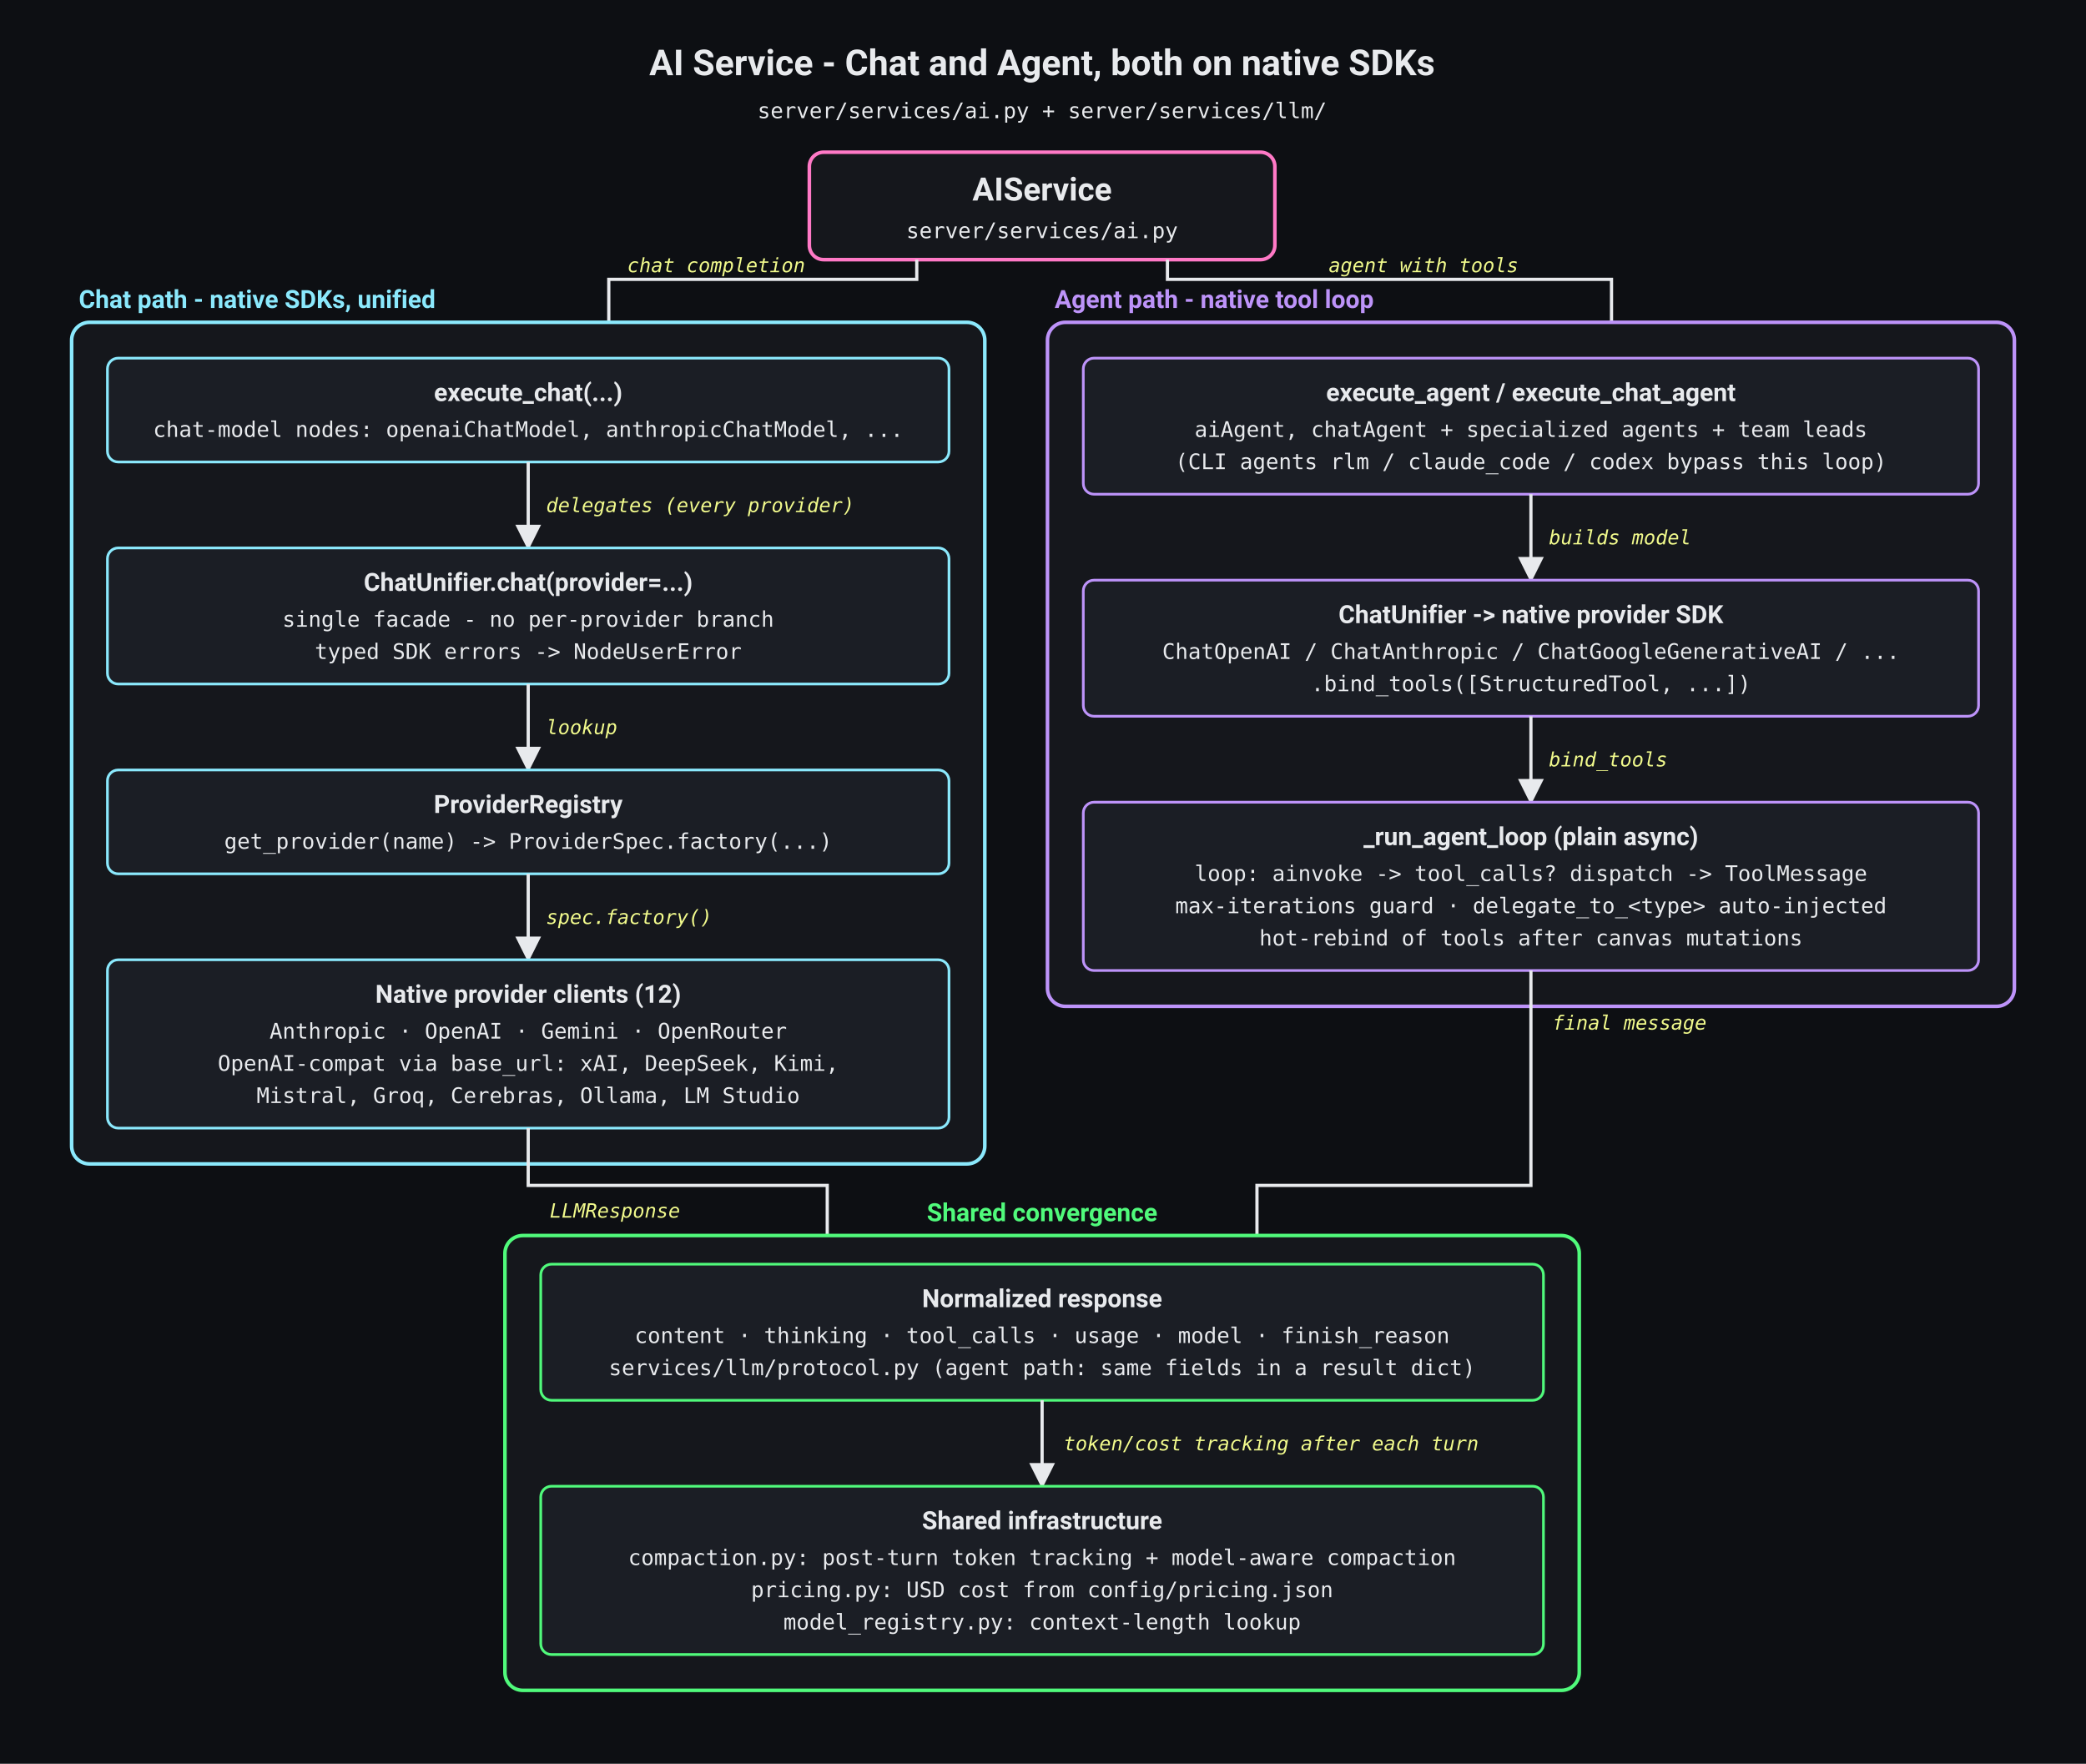
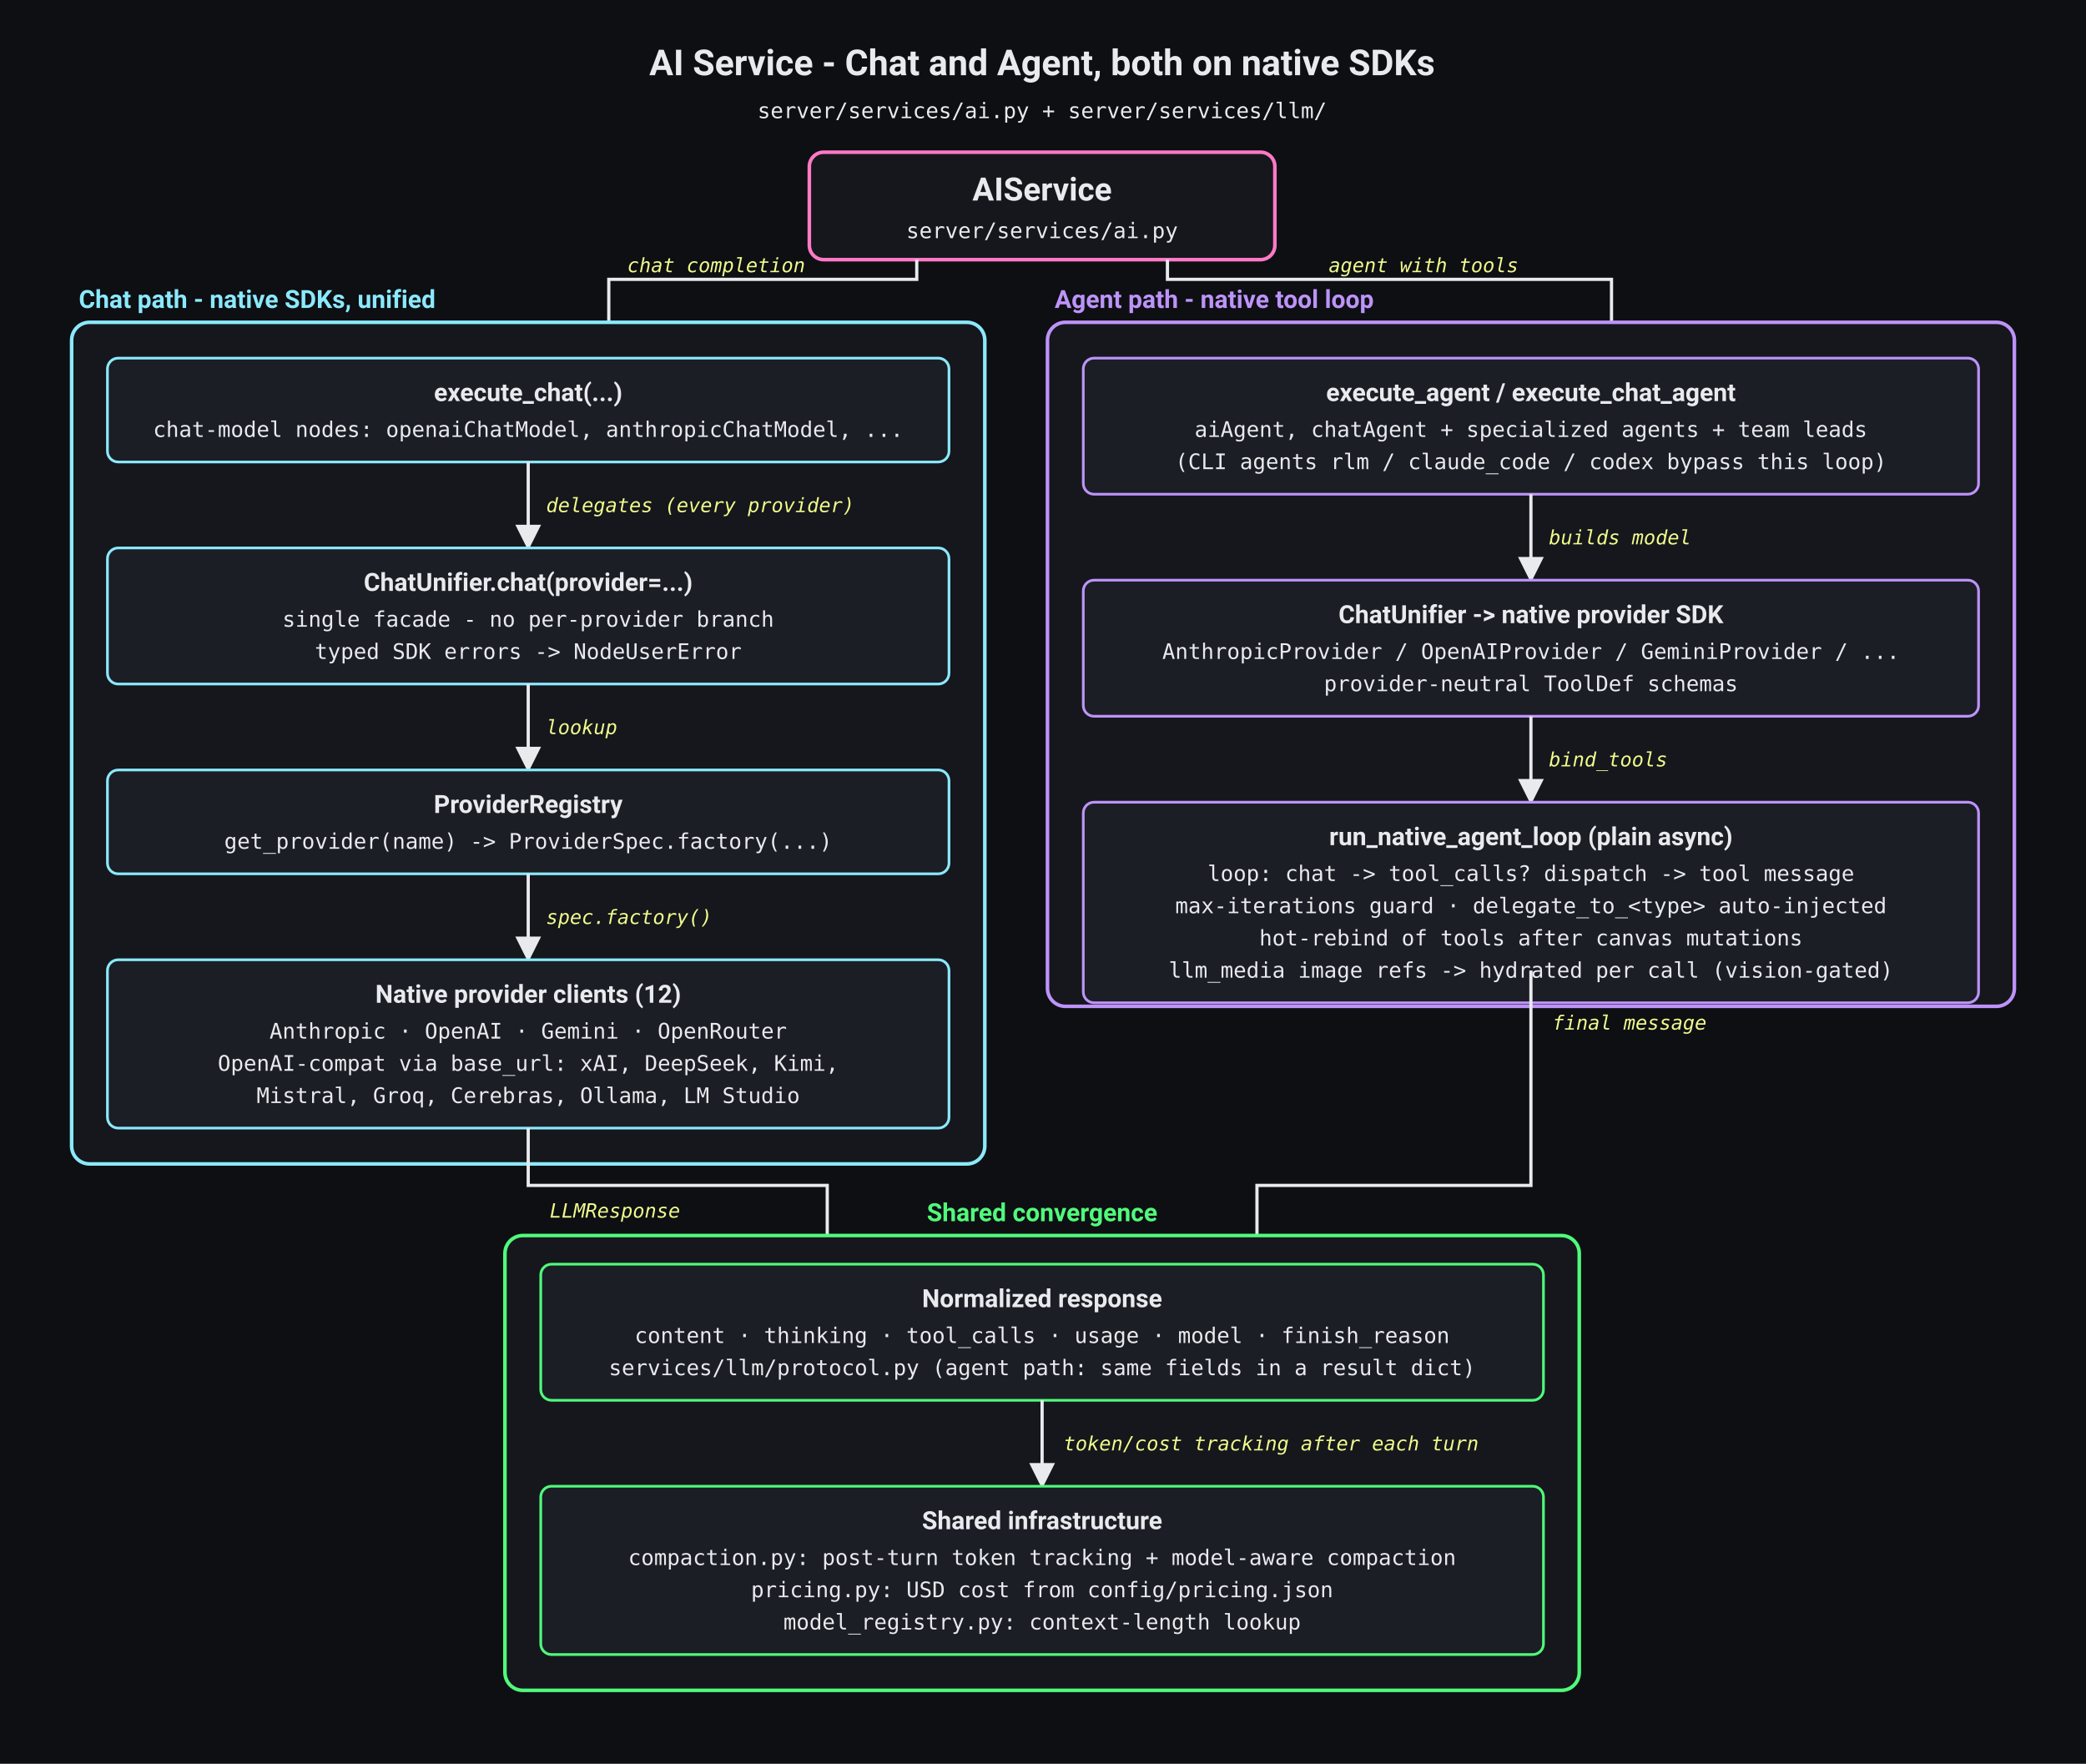
<svg xmlns="http://www.w3.org/2000/svg" viewBox="0 0 1165 985" width="100%" preserveAspectRatio="xMidYMid meet" font-family="ui-monospace, SFMono-Regular, 'SF Mono', Menlo, Monaco, Consolas, monospace">
  <defs>
    <marker id="arrow" viewBox="0 0 10 10" refX="9" refY="5" markerWidth="8" markerHeight="8" orient="auto-start-reverse">
      <path d="M0,0 L10,5 L0,10 z" fill="#e8eaed" />
    </marker>
    <style>
      .bg { fill: #0d0f13; }
      .panel { fill: #15171c; stroke-width: 2; }
      .p-cyan { stroke: #8be9fd; } .p-purple { stroke: #bd93f9; } .p-orange { stroke: #ffb86c; } .p-green { stroke: #50fa7b; } .p-pink { stroke: #ff79c6; }
      .title { fill: #e8eaed; font-size: 20px; font-weight: 700; }
      .h1 { fill: #e8eaed; font-size: 18px; font-weight: 700; }
      .h2 { fill: #e8eaed; font-size: 14px; font-weight: 700; }
      .sub { fill: #e8eaed; font-size: 12px; }
      .small { fill: #e8eaed; font-size: 10px; }
      .label { fill: #f1fa8c; font-size: 11px; font-style: italic; }
      .conn { stroke: #e8eaed; stroke-width: 1.8; fill: none; }
      .conn-dot { stroke: #9aa1ac; stroke-width: 1.5; fill: none; stroke-dasharray: 4 4; }
      .box { fill: #1b1e25; stroke-width: 1.5; }
      .tier-label { fill: #9aa1ac; font-size: 11px; text-transform: uppercase; letter-spacing: 1px; }
      .accent-cyan { fill: #8be9fd; } .accent-purple { fill: #bd93f9; } .accent-green { fill: #50fa7b; } .accent-orange { fill: #ffb86c; } .accent-pink { fill: #ff79c6; }
          .title, .h1, .h2 { font-family: 'Geist Variable', system-ui, -apple-system, BlinkMacSystemFont, 'Segoe UI', Roboto, sans-serif; }
    </style>
  </defs>
  <rect class="bg" width="1165" height="985" />
  <text class="title" x="582" y="42" text-anchor="middle">AI Service - Chat and Agent, both on native SDKs</text>
  <text class="sub" x="582" y="66" text-anchor="middle">server/services/ai.py + server/services/llm/</text>
  <rect class="panel p-pink" x="452" y="85" width="260" height="60" rx="8" />
  <text class="h1" x="582" y="112" text-anchor="middle">AIService</text>
  <text class="sub" x="582" y="133" text-anchor="middle">server/services/ai.py</text>
  <path class="conn" d="M 512 145 V 156 H 340 V 200" marker-end="url(#arrow)" />
  <text class="label" x="400" y="152" text-anchor="middle">chat completion</text>
  <path class="conn" d="M 652 145 V 156 H 900 V 200" marker-end="url(#arrow)" />
  <text class="label" x="795" y="152" text-anchor="middle">agent with tools</text>
  <text class="h2 accent-cyan" x="44" y="172">Chat path - native SDKs, unified</text>
  <rect class="panel p-cyan" x="40" y="180" width="510" height="470" rx="10" />
  <rect class="box p-cyan" x="60" y="200" width="470" height="58" rx="6" />
  <text class="h2" x="295" y="224" text-anchor="middle">execute_chat(...)</text>
  <text class="sub" x="295" y="244" text-anchor="middle">chat-model nodes: openaiChatModel, anthropicChatModel, ...</text>
  <path class="conn" d="M 295 258 L 295 306" marker-end="url(#arrow)" />
  <text class="label" x="305" y="286">delegates (every provider)</text>
  <rect class="box p-cyan" x="60" y="306" width="470" height="76" rx="6" />
  <text class="h2" x="295" y="330" text-anchor="middle">ChatUnifier.chat(provider=...)</text>
  <text class="sub" x="295" y="350" text-anchor="middle">single facade - no per-provider branch</text>
  <text class="sub" x="295" y="368" text-anchor="middle">typed SDK errors -&gt; NodeUserError</text>
  <path class="conn" d="M 295 382 L 295 430" marker-end="url(#arrow)" />
  <text class="label" x="305" y="410">lookup</text>
  <rect class="box p-cyan" x="60" y="430" width="470" height="58" rx="6" />
  <text class="h2" x="295" y="454" text-anchor="middle">ProviderRegistry</text>
  <text class="sub" x="295" y="474" text-anchor="middle">get_provider(name) -&gt; ProviderSpec.factory(...)</text>
  <path class="conn" d="M 295 488 L 295 536" marker-end="url(#arrow)" />
  <text class="label" x="305" y="516">spec.factory()</text>
  <rect class="box p-cyan" x="60" y="536" width="470" height="94" rx="6" />
  <text class="h2" x="295" y="560" text-anchor="middle">Native provider clients (12)</text>
  <text class="sub" x="295" y="580" text-anchor="middle">Anthropic · OpenAI · Gemini · OpenRouter</text>
  <text class="sub" x="295" y="598" text-anchor="middle">OpenAI-compat via base_url: xAI, DeepSeek, Kimi,</text>
  <text class="sub" x="295" y="616" text-anchor="middle">Mistral, Groq, Cerebras, Ollama, LM Studio</text>
  <text class="h2 accent-purple" x="589" y="172">Agent path - native tool loop</text>
  <rect class="panel p-purple" x="585" y="180" width="540" height="382" rx="10" />
  <rect class="box p-purple" x="605" y="200" width="500" height="76" rx="6" />
  <text class="h2" x="855" y="224" text-anchor="middle">execute_agent / execute_chat_agent</text>
  <text class="sub" x="855" y="244" text-anchor="middle">aiAgent, chatAgent + specialized agents + team leads</text>
  <text class="sub" x="855" y="262" text-anchor="middle">(CLI agents rlm / claude_code / codex bypass this loop)</text>
  <path class="conn" d="M 855 276 L 855 324" marker-end="url(#arrow)" />
  <text class="label" x="865" y="304">builds model</text>
  <rect class="box p-purple" x="605" y="324" width="500" height="76" rx="6" />
  <text class="h2" x="855" y="348" text-anchor="middle">ChatUnifier -&gt; native provider SDK</text>
-   <text class="sub" x="855" y="368" text-anchor="middle">ChatOpenAI / ChatAnthropic / ChatGoogleGenerativeAI / ...</text>
-   <text class="sub" x="855" y="386" text-anchor="middle">.bind_tools([StructuredTool, ...])</text>
+   <text class="sub" x="855" y="368" text-anchor="middle">AnthropicProvider / OpenAIProvider / GeminiProvider / ...</text>
+   <text class="sub" x="855" y="386" text-anchor="middle">provider-neutral ToolDef schemas</text>
  <path class="conn" d="M 855 400 L 855 448" marker-end="url(#arrow)" />
  <text class="label" x="865" y="428">bind_tools</text>
-   <rect class="box p-purple" x="605" y="448" width="500" height="94" rx="6" />
-   <text class="h2" x="855" y="472" text-anchor="middle">_run_agent_loop (plain async)</text>
-   <text class="sub" x="855" y="492" text-anchor="middle">loop: ainvoke -&gt; tool_calls? dispatch -&gt; ToolMessage</text>
+   <rect class="box p-purple" x="605" y="448" width="500" height="112" rx="6" />
+   <text class="h2" x="855" y="472" text-anchor="middle">run_native_agent_loop (plain async)</text>
+   <text class="sub" x="855" y="492" text-anchor="middle">loop: chat -&gt; tool_calls? dispatch -&gt; tool message</text>
  <text class="sub" x="855" y="510" text-anchor="middle">max-iterations guard · delegate_to_&lt;type&gt; auto-injected</text>
  <text class="sub" x="855" y="528" text-anchor="middle">hot-rebind of tools after canvas mutations</text>
+   <text class="sub" x="855" y="546" text-anchor="middle">llm_media image refs -&gt; hydrated per call (vision-gated)</text>
  <path class="conn" d="M 295 630 V 662 H 462 V 706" marker-end="url(#arrow)" />
  <text class="label" x="307" y="680">LLMResponse</text>
  <path class="conn" d="M 855 542 V 662 H 702 V 706" marker-end="url(#arrow)" />
  <text class="label" x="867" y="575">final message</text>
  <text class="h2 accent-green" x="582" y="682" text-anchor="middle">Shared convergence</text>
  <rect class="panel p-green" x="282" y="690" width="600" height="254" rx="10" />
  <rect class="box p-green" x="302" y="706" width="560" height="76" rx="6" />
  <text class="h2" x="582" y="730" text-anchor="middle">Normalized response</text>
  <text class="sub" x="582" y="750" text-anchor="middle">content · thinking · tool_calls · usage · model · finish_reason</text>
  <text class="sub" x="582" y="768" text-anchor="middle">services/llm/protocol.py (agent path: same fields in a result dict)</text>
  <path class="conn" d="M 582 782 L 582 830" marker-end="url(#arrow)" />
  <text class="label" x="594" y="810">token/cost tracking after each turn</text>
  <rect class="box p-green" x="302" y="830" width="560" height="94" rx="6" />
  <text class="h2" x="582" y="854" text-anchor="middle">Shared infrastructure</text>
  <text class="sub" x="582" y="874" text-anchor="middle">compaction.py: post-turn token tracking + model-aware compaction</text>
  <text class="sub" x="582" y="892" text-anchor="middle">pricing.py: USD cost from config/pricing.json</text>
  <text class="sub" x="582" y="910" text-anchor="middle">model_registry.py: context-length lookup</text>
</svg>
